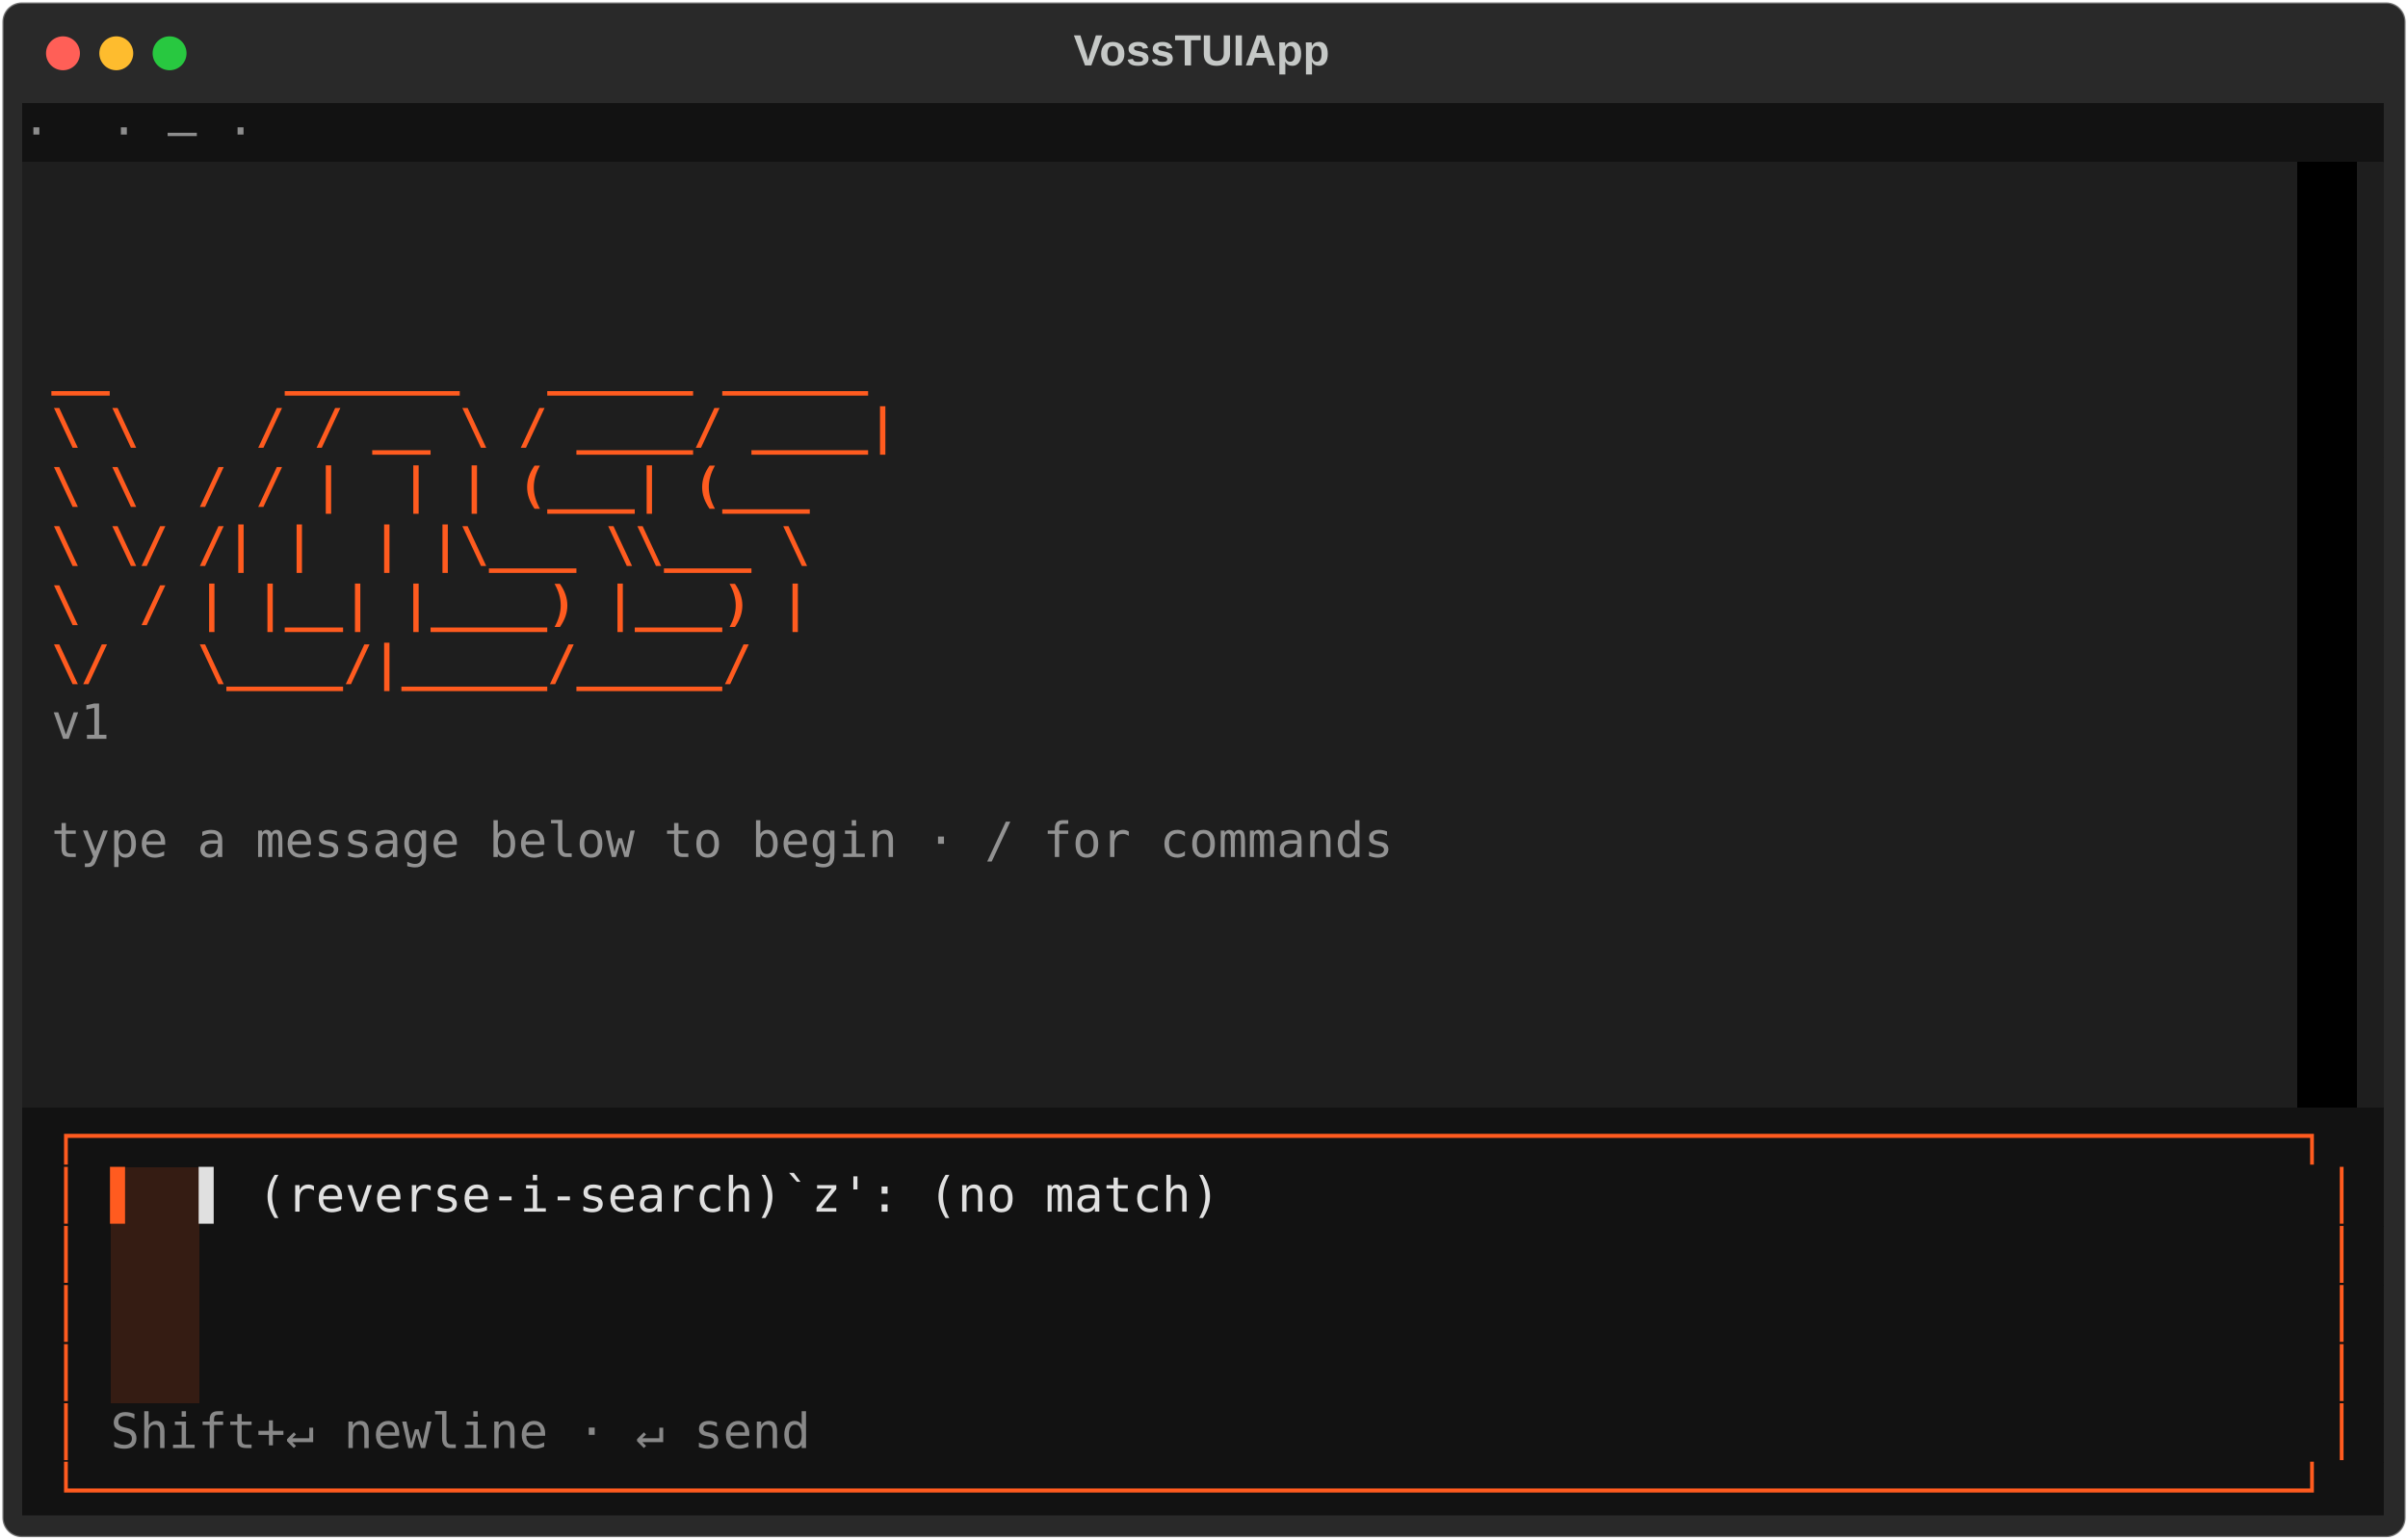
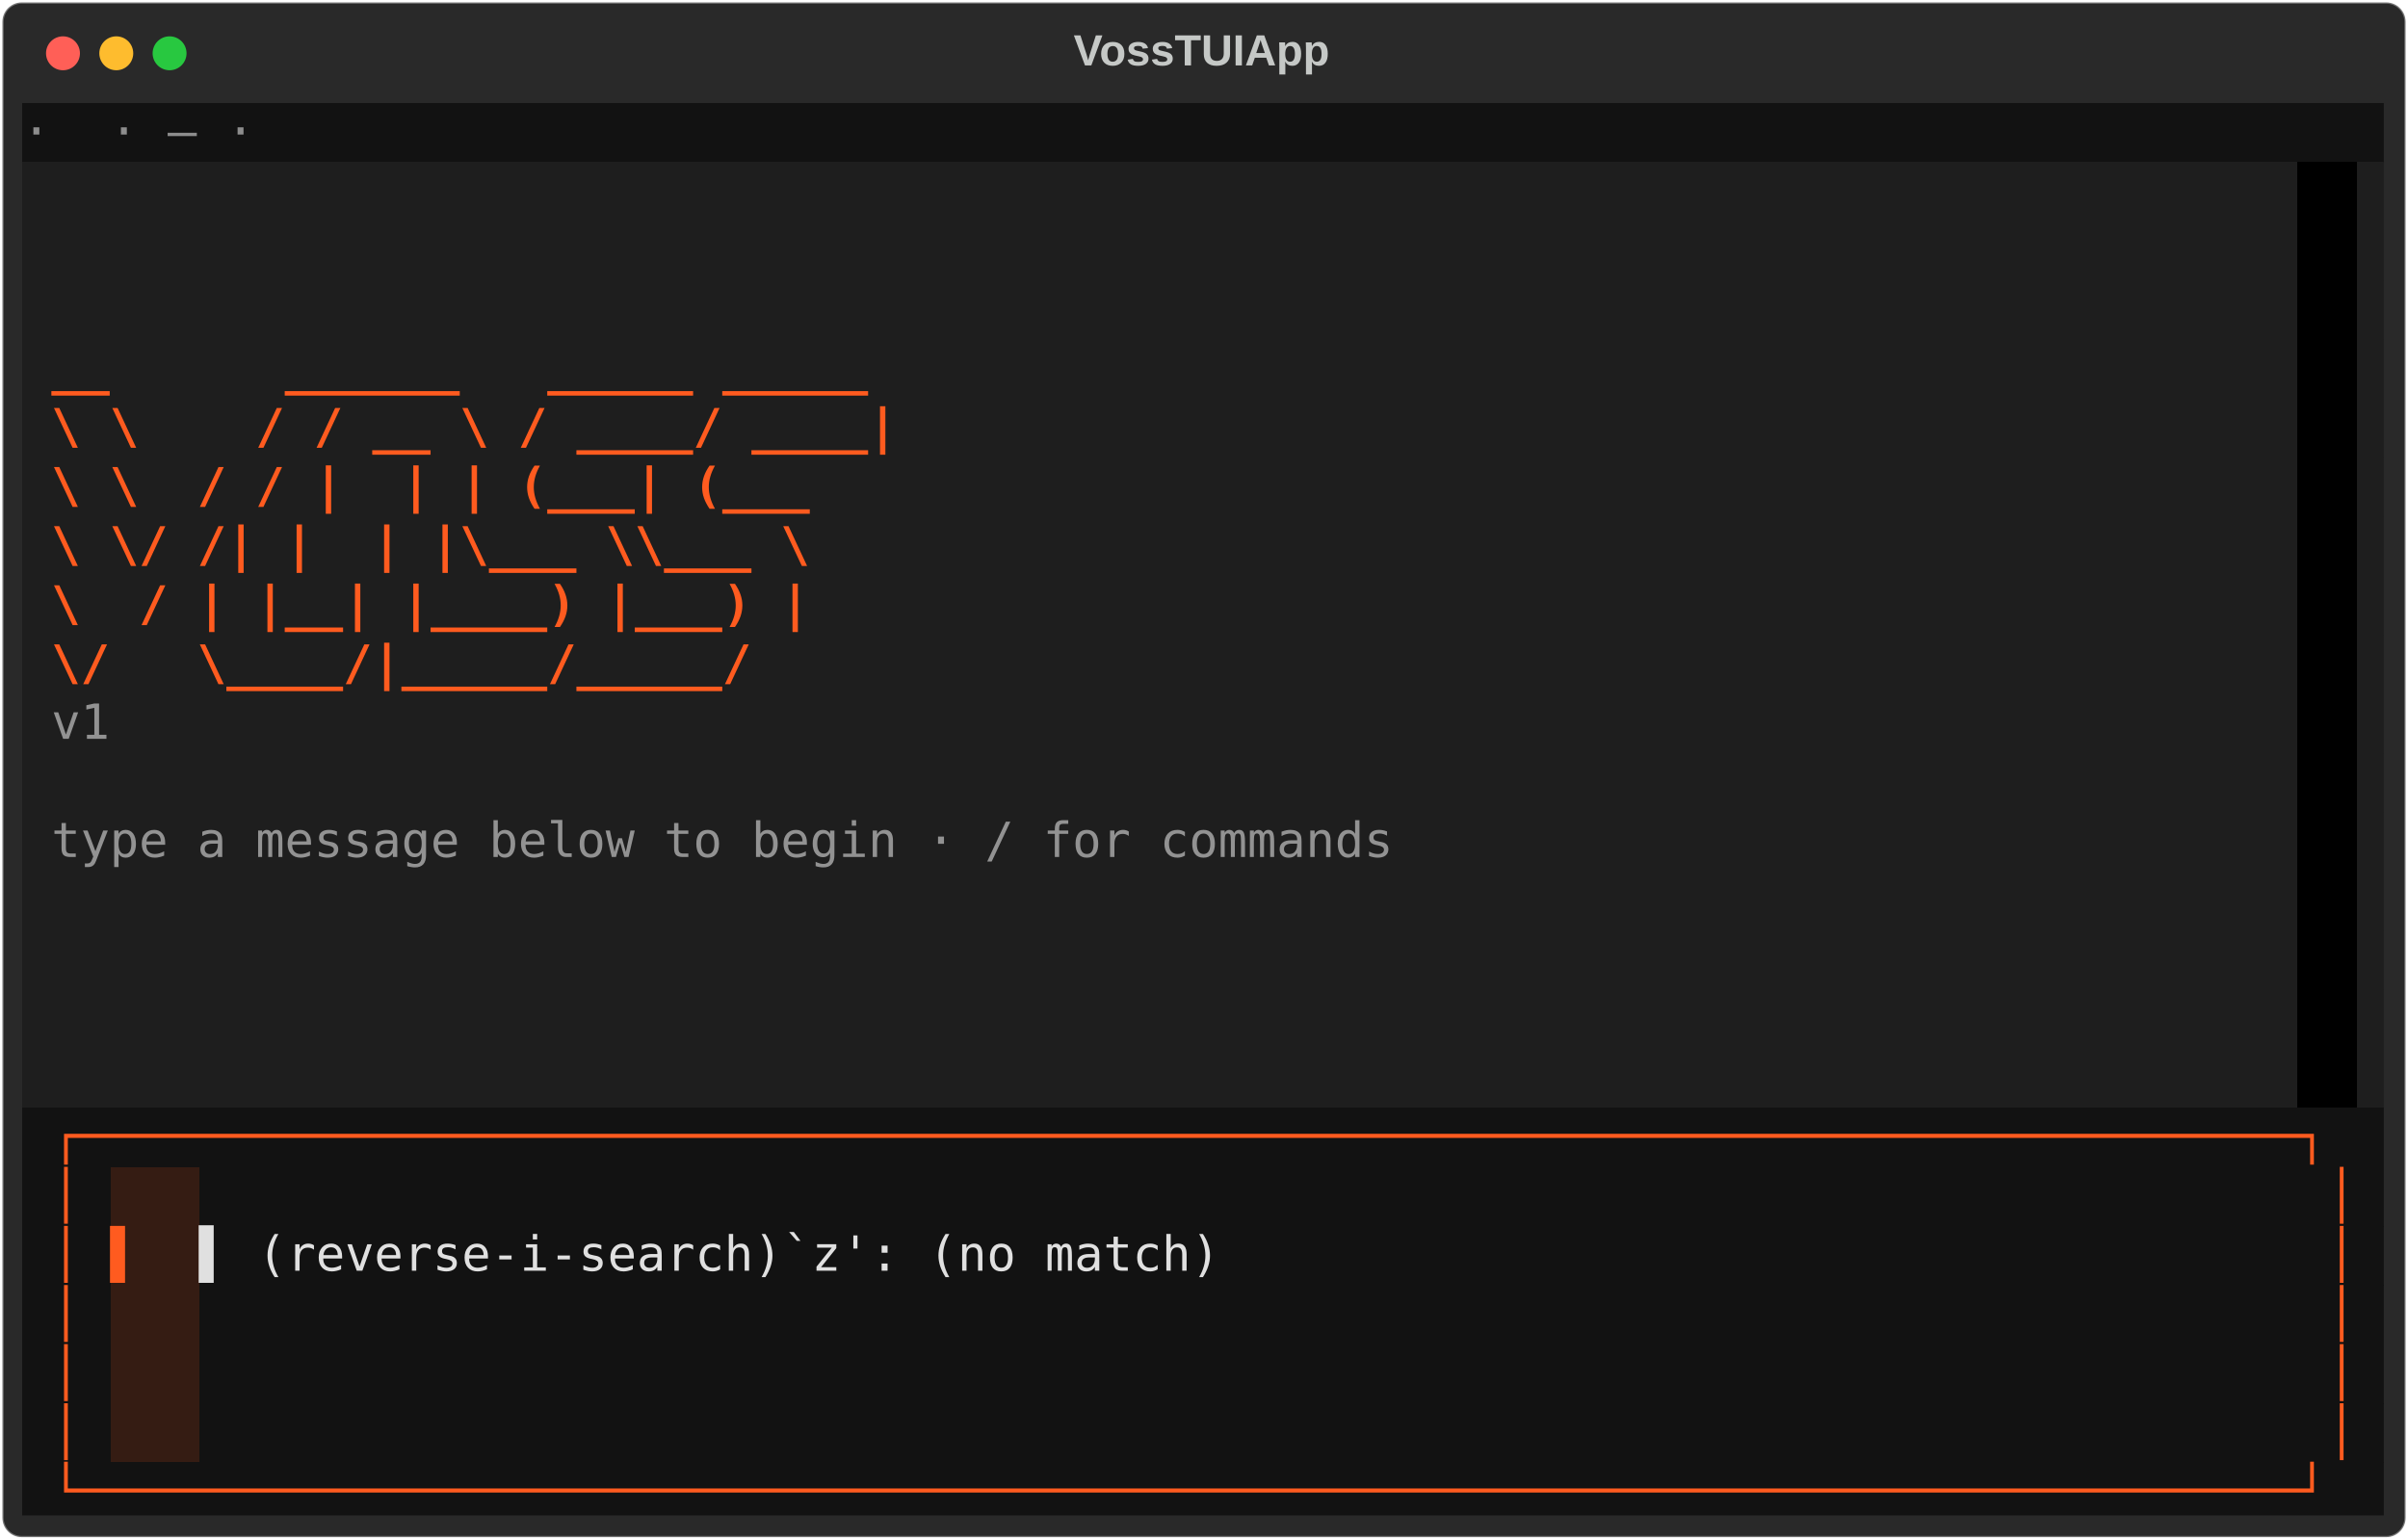
<svg xmlns="http://www.w3.org/2000/svg" class="rich-terminal" viewBox="0 0 994 635.6">
  <style>

    @font-face {
        font-family: "Fira Code";
        src: local("FiraCode-Regular"),
                url("https://cdnjs.cloudflare.com/ajax/libs/firacode/6.2.0/woff2/FiraCode-Regular.woff2") format("woff2"),
                url("https://cdnjs.cloudflare.com/ajax/libs/firacode/6.2.0/woff/FiraCode-Regular.woff") format("woff");
        font-style: normal;
        font-weight: 400;
    }
    @font-face {
        font-family: "Fira Code";
        src: local("FiraCode-Bold"),
                url("https://cdnjs.cloudflare.com/ajax/libs/firacode/6.2.0/woff2/FiraCode-Bold.woff2") format("woff2"),
                url("https://cdnjs.cloudflare.com/ajax/libs/firacode/6.2.0/woff/FiraCode-Bold.woff") format("woff");
        font-style: bold;
        font-weight: 700;
    }

    .terminal-matrix {
        font-family: Fira Code, monospace;
        font-size: 20px;
        line-height: 24.4px;
        font-variant-east-asian: full-width;
    }

    .terminal-title {
        font-size: 18px;
        font-weight: bold;
        font-family: arial;
    }

    .terminal-r1 { fill: #8d8d8d }
.terminal-r2 { fill: #c5c8c6 }
.terminal-r3 { fill: #e0e0e0 }
.terminal-r4 { fill: #ff5b1f;font-weight: bold }
.terminal-r5 { fill: #929292 }
.terminal-r6 { fill: #ff5b1f }
- .terminal-r7 { fill: #888888 }
    </style>
  <defs>
    <clipPath id="terminal-clip-terminal">
      <rect x="0" y="0" width="975.0" height="584.6" />
    </clipPath>
    <clipPath id="terminal-line-0">
      <rect x="0" y="1.5" width="976" height="24.65" />
    </clipPath>
    <clipPath id="terminal-line-1">
      <rect x="0" y="25.9" width="976" height="24.65" />
    </clipPath>
    <clipPath id="terminal-line-2">
      <rect x="0" y="50.3" width="976" height="24.65" />
    </clipPath>
    <clipPath id="terminal-line-3">
      <rect x="0" y="74.7" width="976" height="24.65" />
    </clipPath>
    <clipPath id="terminal-line-4">
      <rect x="0" y="99.1" width="976" height="24.65" />
    </clipPath>
    <clipPath id="terminal-line-5">
      <rect x="0" y="123.5" width="976" height="24.65" />
    </clipPath>
    <clipPath id="terminal-line-6">
      <rect x="0" y="147.9" width="976" height="24.65" />
    </clipPath>
    <clipPath id="terminal-line-7">
      <rect x="0" y="172.3" width="976" height="24.65" />
    </clipPath>
    <clipPath id="terminal-line-8">
      <rect x="0" y="196.7" width="976" height="24.65" />
    </clipPath>
    <clipPath id="terminal-line-9">
      <rect x="0" y="221.1" width="976" height="24.65" />
    </clipPath>
    <clipPath id="terminal-line-10">
      <rect x="0" y="245.5" width="976" height="24.65" />
    </clipPath>
    <clipPath id="terminal-line-11">
      <rect x="0" y="269.9" width="976" height="24.65" />
    </clipPath>
    <clipPath id="terminal-line-12">
      <rect x="0" y="294.3" width="976" height="24.65" />
    </clipPath>
    <clipPath id="terminal-line-13">
      <rect x="0" y="318.7" width="976" height="24.65" />
    </clipPath>
    <clipPath id="terminal-line-14">
      <rect x="0" y="343.1" width="976" height="24.65" />
    </clipPath>
    <clipPath id="terminal-line-15">
      <rect x="0" y="367.5" width="976" height="24.65" />
    </clipPath>
    <clipPath id="terminal-line-16">
      <rect x="0" y="391.9" width="976" height="24.65" />
    </clipPath>
    <clipPath id="terminal-line-17">
      <rect x="0" y="416.3" width="976" height="24.65" />
    </clipPath>
    <clipPath id="terminal-line-18">
      <rect x="0" y="440.7" width="976" height="24.65" />
    </clipPath>
    <clipPath id="terminal-line-19">
      <rect x="0" y="465.1" width="976" height="24.65" />
    </clipPath>
    <clipPath id="terminal-line-20">
      <rect x="0" y="489.5" width="976" height="24.65" />
    </clipPath>
    <clipPath id="terminal-line-21">
      <rect x="0" y="513.9" width="976" height="24.65" />
    </clipPath>
    <clipPath id="terminal-line-22">
      <rect x="0" y="538.3" width="976" height="24.65" />
    </clipPath>
  </defs>
  <rect fill="#292929" stroke="rgba(255,255,255,0.35)" stroke-width="1" x="1" y="1" width="992" height="633.6" rx="8" />
  <text class="terminal-title" fill="#c5c8c6" text-anchor="middle" x="496" y="27">VossTUIApp</text>
  <g transform="translate(26,22)">
    <circle cx="0" cy="0" r="7" fill="#ff5f57" />
    <circle cx="22" cy="0" r="7" fill="#febc2e" />
    <circle cx="44" cy="0" r="7" fill="#28c840" />
  </g>
  <g transform="translate(9, 41)" clip-path="url(#terminal-clip-terminal)">
    <rect fill="#121212" x="0" y="1.5" width="122" height="24.65" shape-rendering="crispEdges" />
    <rect fill="#121212" x="122" y="1.5" width="854" height="24.65" shape-rendering="crispEdges" />
    <rect fill="#1e1e1e" x="0" y="25.9" width="12.2" height="24.65" shape-rendering="crispEdges" />
    <rect fill="#1e1e1e" x="12.2" y="25.9" width="927.2" height="24.65" shape-rendering="crispEdges" />
    <rect fill="#000000" x="939.4" y="25.9" width="24.4" height="24.65" shape-rendering="crispEdges" />
    <rect fill="#1e1e1e" x="963.8" y="25.9" width="12.2" height="24.65" shape-rendering="crispEdges" />
    <rect fill="#1e1e1e" x="0" y="50.3" width="12.2" height="24.65" shape-rendering="crispEdges" />
    <rect fill="#1e1e1e" x="12.2" y="50.3" width="927.2" height="24.65" shape-rendering="crispEdges" />
    <rect fill="#000000" x="939.4" y="50.3" width="24.4" height="24.65" shape-rendering="crispEdges" />
    <rect fill="#1e1e1e" x="963.8" y="50.3" width="12.2" height="24.65" shape-rendering="crispEdges" />
    <rect fill="#1e1e1e" x="0" y="74.7" width="12.2" height="24.65" shape-rendering="crispEdges" />
    <rect fill="#1e1e1e" x="12.2" y="74.7" width="927.2" height="24.65" shape-rendering="crispEdges" />
    <rect fill="#000000" x="939.4" y="74.7" width="24.4" height="24.65" shape-rendering="crispEdges" />
    <rect fill="#1e1e1e" x="963.8" y="74.7" width="12.2" height="24.65" shape-rendering="crispEdges" />
    <rect fill="#1e1e1e" x="0" y="99.1" width="12.2" height="24.65" shape-rendering="crispEdges" />
    <rect fill="#1e1e1e" x="12.2" y="99.1" width="658.8" height="24.65" shape-rendering="crispEdges" />
    <rect fill="#1e1e1e" x="671" y="99.1" width="268.4" height="24.65" shape-rendering="crispEdges" />
    <rect fill="#000000" x="939.4" y="99.1" width="24.4" height="24.65" shape-rendering="crispEdges" />
    <rect fill="#1e1e1e" x="963.8" y="99.1" width="12.2" height="24.65" shape-rendering="crispEdges" />
    <rect fill="#1e1e1e" x="0" y="123.5" width="12.2" height="24.65" shape-rendering="crispEdges" />
    <rect fill="#1e1e1e" x="12.2" y="123.5" width="658.8" height="24.65" shape-rendering="crispEdges" />
    <rect fill="#1e1e1e" x="671" y="123.5" width="268.4" height="24.65" shape-rendering="crispEdges" />
    <rect fill="#000000" x="939.4" y="123.5" width="24.4" height="24.65" shape-rendering="crispEdges" />
    <rect fill="#1e1e1e" x="963.8" y="123.5" width="12.2" height="24.65" shape-rendering="crispEdges" />
    <rect fill="#1e1e1e" x="0" y="147.9" width="12.2" height="24.65" shape-rendering="crispEdges" />
    <rect fill="#1e1e1e" x="12.2" y="147.9" width="646.6" height="24.65" shape-rendering="crispEdges" />
    <rect fill="#1e1e1e" x="658.8" y="147.9" width="280.6" height="24.65" shape-rendering="crispEdges" />
    <rect fill="#000000" x="939.4" y="147.9" width="24.4" height="24.65" shape-rendering="crispEdges" />
    <rect fill="#1e1e1e" x="963.8" y="147.9" width="12.2" height="24.65" shape-rendering="crispEdges" />
    <rect fill="#1e1e1e" x="0" y="172.3" width="12.2" height="24.65" shape-rendering="crispEdges" />
    <rect fill="#1e1e1e" x="12.2" y="172.3" width="658.8" height="24.65" shape-rendering="crispEdges" />
    <rect fill="#1e1e1e" x="671" y="172.3" width="268.4" height="24.65" shape-rendering="crispEdges" />
    <rect fill="#000000" x="939.4" y="172.3" width="24.4" height="24.65" shape-rendering="crispEdges" />
    <rect fill="#1e1e1e" x="963.8" y="172.3" width="12.2" height="24.65" shape-rendering="crispEdges" />
    <rect fill="#1e1e1e" x="0" y="196.7" width="12.2" height="24.65" shape-rendering="crispEdges" />
    <rect fill="#1e1e1e" x="12.2" y="196.7" width="658.8" height="24.65" shape-rendering="crispEdges" />
    <rect fill="#1e1e1e" x="671" y="196.7" width="268.4" height="24.65" shape-rendering="crispEdges" />
    <rect fill="#000000" x="939.4" y="196.7" width="24.4" height="24.65" shape-rendering="crispEdges" />
    <rect fill="#1e1e1e" x="963.8" y="196.7" width="12.2" height="24.65" shape-rendering="crispEdges" />
    <rect fill="#1e1e1e" x="0" y="221.1" width="12.2" height="24.65" shape-rendering="crispEdges" />
    <rect fill="#1e1e1e" x="12.2" y="221.1" width="658.8" height="24.65" shape-rendering="crispEdges" />
    <rect fill="#1e1e1e" x="671" y="221.1" width="268.4" height="24.65" shape-rendering="crispEdges" />
    <rect fill="#000000" x="939.4" y="221.1" width="24.4" height="24.65" shape-rendering="crispEdges" />
    <rect fill="#1e1e1e" x="963.8" y="221.1" width="12.2" height="24.65" shape-rendering="crispEdges" />
    <rect fill="#1e1e1e" x="0" y="245.5" width="12.2" height="24.65" shape-rendering="crispEdges" />
    <rect fill="#1e1e1e" x="12.2" y="245.5" width="500.2" height="24.65" shape-rendering="crispEdges" />
    <rect fill="#1e1e1e" x="512.4" y="245.5" width="427" height="24.65" shape-rendering="crispEdges" />
    <rect fill="#000000" x="939.4" y="245.5" width="24.4" height="24.65" shape-rendering="crispEdges" />
    <rect fill="#1e1e1e" x="963.8" y="245.5" width="12.2" height="24.65" shape-rendering="crispEdges" />
    <rect fill="#1e1e1e" x="0" y="269.9" width="12.2" height="24.65" shape-rendering="crispEdges" />
    <rect fill="#1e1e1e" x="12.2" y="269.9" width="927.2" height="24.65" shape-rendering="crispEdges" />
    <rect fill="#000000" x="939.4" y="269.9" width="24.4" height="24.65" shape-rendering="crispEdges" />
    <rect fill="#1e1e1e" x="963.8" y="269.9" width="12.2" height="24.65" shape-rendering="crispEdges" />
    <rect fill="#1e1e1e" x="0" y="294.3" width="12.2" height="24.65" shape-rendering="crispEdges" />
    <rect fill="#1e1e1e" x="12.2" y="294.3" width="768.6" height="24.65" shape-rendering="crispEdges" />
    <rect fill="#1e1e1e" x="780.8" y="294.3" width="158.6" height="24.65" shape-rendering="crispEdges" />
    <rect fill="#000000" x="939.4" y="294.3" width="24.4" height="24.65" shape-rendering="crispEdges" />
    <rect fill="#1e1e1e" x="963.8" y="294.3" width="12.2" height="24.65" shape-rendering="crispEdges" />
    <rect fill="#1e1e1e" x="0" y="318.7" width="12.2" height="24.65" shape-rendering="crispEdges" />
    <rect fill="#1e1e1e" x="12.2" y="318.7" width="927.2" height="24.65" shape-rendering="crispEdges" />
    <rect fill="#000000" x="939.4" y="318.7" width="24.4" height="24.65" shape-rendering="crispEdges" />
    <rect fill="#1e1e1e" x="963.8" y="318.7" width="12.2" height="24.65" shape-rendering="crispEdges" />
    <rect fill="#1e1e1e" x="0" y="343.1" width="12.2" height="24.65" shape-rendering="crispEdges" />
    <rect fill="#1e1e1e" x="12.2" y="343.1" width="927.2" height="24.65" shape-rendering="crispEdges" />
    <rect fill="#000000" x="939.4" y="343.1" width="24.4" height="24.65" shape-rendering="crispEdges" />
    <rect fill="#1e1e1e" x="963.8" y="343.1" width="12.2" height="24.65" shape-rendering="crispEdges" />
    <rect fill="#1e1e1e" x="0" y="367.5" width="12.2" height="24.65" shape-rendering="crispEdges" />
    <rect fill="#1e1e1e" x="12.2" y="367.5" width="927.2" height="24.65" shape-rendering="crispEdges" />
    <rect fill="#000000" x="939.4" y="367.5" width="24.4" height="24.65" shape-rendering="crispEdges" />
    <rect fill="#1e1e1e" x="963.8" y="367.5" width="12.2" height="24.65" shape-rendering="crispEdges" />
    <rect fill="#1e1e1e" x="0" y="391.9" width="12.2" height="24.65" shape-rendering="crispEdges" />
    <rect fill="#1e1e1e" x="12.2" y="391.9" width="927.2" height="24.65" shape-rendering="crispEdges" />
    <rect fill="#000000" x="939.4" y="391.9" width="24.4" height="24.65" shape-rendering="crispEdges" />
    <rect fill="#1e1e1e" x="963.8" y="391.9" width="12.2" height="24.65" shape-rendering="crispEdges" />
    <rect fill="#121212" x="0" y="416.3" width="12.2" height="24.65" shape-rendering="crispEdges" />
    <rect fill="#121212" x="12.2" y="416.3" width="951.6" height="24.65" shape-rendering="crispEdges" />
    <rect fill="#121212" x="963.8" y="416.3" width="12.2" height="24.65" shape-rendering="crispEdges" />
    <rect fill="#121212" x="0" y="440.7" width="12.2" height="24.65" shape-rendering="crispEdges" />
    <rect fill="#121212" x="12.2" y="440.7" width="12.2" height="24.65" shape-rendering="crispEdges" />
    <rect fill="#121212" x="24.4" y="440.7" width="12.2" height="24.65" shape-rendering="crispEdges" />
    <rect fill="#351c13" x="36.6" y="440.7" width="36.6" height="24.65" shape-rendering="crispEdges" />
-     <rect fill="#121212" x="73.2" y="440.7" width="854" height="24.65" shape-rendering="crispEdges" />
-     <rect fill="#121212" x="927.2" y="440.7" width="24.4" height="24.65" shape-rendering="crispEdges" />
+     <rect fill="#121212" x="73.2" y="440.7" width="878.4" height="24.65" shape-rendering="crispEdges" />
    <rect fill="#121212" x="951.6" y="440.7" width="12.2" height="24.65" shape-rendering="crispEdges" />
    <rect fill="#121212" x="963.8" y="440.7" width="12.2" height="24.65" shape-rendering="crispEdges" />
    <rect fill="#121212" x="0" y="465.1" width="12.2" height="24.65" shape-rendering="crispEdges" />
    <rect fill="#121212" x="12.2" y="465.1" width="12.2" height="24.65" shape-rendering="crispEdges" />
    <rect fill="#121212" x="24.4" y="465.1" width="12.2" height="24.65" shape-rendering="crispEdges" />
    <rect fill="#351c13" x="36.6" y="465.1" width="36.6" height="24.65" shape-rendering="crispEdges" />
-     <rect fill="#121212" x="73.2" y="465.1" width="878.4" height="24.65" shape-rendering="crispEdges" />
+     <rect fill="#121212" x="73.2" y="465.1" width="854" height="24.65" shape-rendering="crispEdges" />
+     <rect fill="#121212" x="927.2" y="465.1" width="24.4" height="24.65" shape-rendering="crispEdges" />
    <rect fill="#121212" x="951.6" y="465.1" width="12.2" height="24.65" shape-rendering="crispEdges" />
    <rect fill="#121212" x="963.8" y="465.1" width="12.2" height="24.65" shape-rendering="crispEdges" />
    <rect fill="#121212" x="0" y="489.5" width="12.2" height="24.65" shape-rendering="crispEdges" />
    <rect fill="#121212" x="12.2" y="489.5" width="12.2" height="24.65" shape-rendering="crispEdges" />
    <rect fill="#121212" x="24.4" y="489.5" width="12.2" height="24.65" shape-rendering="crispEdges" />
    <rect fill="#351c13" x="36.6" y="489.5" width="36.6" height="24.65" shape-rendering="crispEdges" />
    <rect fill="#121212" x="73.2" y="489.5" width="878.4" height="24.65" shape-rendering="crispEdges" />
    <rect fill="#121212" x="951.6" y="489.5" width="12.2" height="24.65" shape-rendering="crispEdges" />
    <rect fill="#121212" x="963.8" y="489.5" width="12.2" height="24.65" shape-rendering="crispEdges" />
    <rect fill="#121212" x="0" y="513.9" width="12.2" height="24.65" shape-rendering="crispEdges" />
    <rect fill="#121212" x="12.2" y="513.9" width="12.2" height="24.65" shape-rendering="crispEdges" />
    <rect fill="#121212" x="24.4" y="513.9" width="12.2" height="24.65" shape-rendering="crispEdges" />
    <rect fill="#351c13" x="36.6" y="513.9" width="36.6" height="24.65" shape-rendering="crispEdges" />
    <rect fill="#121212" x="73.2" y="513.9" width="878.4" height="24.65" shape-rendering="crispEdges" />
    <rect fill="#121212" x="951.6" y="513.9" width="12.2" height="24.65" shape-rendering="crispEdges" />
    <rect fill="#121212" x="963.8" y="513.9" width="12.2" height="24.65" shape-rendering="crispEdges" />
    <rect fill="#121212" x="0" y="538.3" width="12.2" height="24.65" shape-rendering="crispEdges" />
    <rect fill="#121212" x="12.2" y="538.3" width="12.2" height="24.65" shape-rendering="crispEdges" />
    <rect fill="#121212" x="24.4" y="538.3" width="12.2" height="24.65" shape-rendering="crispEdges" />
-     <rect fill="#121212" x="36.6" y="538.3" width="902.8" height="24.65" shape-rendering="crispEdges" />
-     <rect fill="#121212" x="939.4" y="538.3" width="12.2" height="24.65" shape-rendering="crispEdges" />
+     <rect fill="#351c13" x="36.6" y="538.3" width="36.6" height="24.65" shape-rendering="crispEdges" />
+     <rect fill="#121212" x="73.2" y="538.3" width="878.4" height="24.65" shape-rendering="crispEdges" />
    <rect fill="#121212" x="951.6" y="538.3" width="12.2" height="24.65" shape-rendering="crispEdges" />
    <rect fill="#121212" x="963.8" y="538.3" width="12.2" height="24.65" shape-rendering="crispEdges" />
    <rect fill="#121212" x="0" y="562.7" width="12.2" height="24.65" shape-rendering="crispEdges" />
    <rect fill="#121212" x="12.2" y="562.7" width="951.6" height="24.65" shape-rendering="crispEdges" />
    <rect fill="#121212" x="963.8" y="562.7" width="12.2" height="24.65" shape-rendering="crispEdges" />
    <g class="terminal-matrix">
      <text class="terminal-r1" x="0" y="20" textLength="122" clip-path="url(#terminal-line-0)"> ·  · — · </text>
      <text class="terminal-r2" x="976" y="20" textLength="12.2" clip-path="url(#terminal-line-0)">
</text>
      <text class="terminal-r2" x="976" y="44.4" textLength="12.2" clip-path="url(#terminal-line-1)">
</text>
      <text class="terminal-r2" x="976" y="68.8" textLength="12.2" clip-path="url(#terminal-line-2)">
</text>
      <text class="terminal-r2" x="976" y="93.2" textLength="12.2" clip-path="url(#terminal-line-3)">
</text>
      <text class="terminal-r4" x="12.2" y="117.6" textLength="658.8" clip-path="url(#terminal-line-4)">                          __      ______   _____ _____</text>
      <text class="terminal-r2" x="976" y="117.6" textLength="12.2" clip-path="url(#terminal-line-4)">
</text>
      <text class="terminal-r4" x="12.2" y="142" textLength="658.8" clip-path="url(#terminal-line-5)">                         \ \    / / __ \ / ____/ ____|</text>
      <text class="terminal-r2" x="976" y="142" textLength="12.2" clip-path="url(#terminal-line-5)">
</text>
      <text class="terminal-r4" x="12.2" y="166.4" textLength="646.6" clip-path="url(#terminal-line-6)">                           \ \  / / |  | | (___| (___</text>
      <text class="terminal-r2" x="976" y="166.4" textLength="12.2" clip-path="url(#terminal-line-6)">
</text>
      <text class="terminal-r4" x="12.2" y="190.8" textLength="658.8" clip-path="url(#terminal-line-7)">                            \ \/ /| |  | |\___ \\___ \</text>
      <text class="terminal-r2" x="976" y="190.8" textLength="12.2" clip-path="url(#terminal-line-7)">
</text>
      <text class="terminal-r4" x="12.2" y="215.2" textLength="658.8" clip-path="url(#terminal-line-8)">                            \  / | |__| |____) |___) |</text>
      <text class="terminal-r2" x="976" y="215.2" textLength="12.2" clip-path="url(#terminal-line-8)">
</text>
      <text class="terminal-r4" x="12.2" y="239.6" textLength="658.8" clip-path="url(#terminal-line-9)">                              \/   \____/|_____/_____/</text>
      <text class="terminal-r2" x="976" y="239.6" textLength="12.2" clip-path="url(#terminal-line-9)">
</text>
      <text class="terminal-r5" x="12.2" y="264" textLength="500.2" clip-path="url(#terminal-line-10)">                                       v1</text>
      <text class="terminal-r2" x="976" y="264" textLength="12.2" clip-path="url(#terminal-line-10)">
</text>
      <text class="terminal-r2" x="976" y="288.4" textLength="12.2" clip-path="url(#terminal-line-11)">
</text>
      <text class="terminal-r5" x="12.2" y="312.8" textLength="768.6" clip-path="url(#terminal-line-12)">                 type a message below to begin · / for commands</text>
      <text class="terminal-r2" x="976" y="312.8" textLength="12.2" clip-path="url(#terminal-line-12)">
</text>
      <text class="terminal-r2" x="976" y="337.2" textLength="12.2" clip-path="url(#terminal-line-13)">
</text>
      <text class="terminal-r2" x="976" y="361.6" textLength="12.2" clip-path="url(#terminal-line-14)">
</text>
      <text class="terminal-r2" x="976" y="386" textLength="12.2" clip-path="url(#terminal-line-15)">
</text>
      <text class="terminal-r2" x="976" y="410.4" textLength="12.2" clip-path="url(#terminal-line-16)">
</text>
      <text class="terminal-r6" x="12.2" y="434.8" textLength="951.6" clip-path="url(#terminal-line-17)">┌────────────────────────────────────────────────────────────────────────────┐</text>
      <text class="terminal-r2" x="976" y="434.8" textLength="12.2" clip-path="url(#terminal-line-17)">
</text>
      <text class="terminal-r6" x="12.2" y="459.2" textLength="12.2" clip-path="url(#terminal-line-18)">│</text>
-       <text class="terminal-r4" x="36.6" y="459.2" textLength="36.6" clip-path="url(#terminal-line-18)">▌  </text>
-       <text class="terminal-r3" x="73.2" y="459.2" textLength="854" clip-path="url(#terminal-line-18)">▌ (reverse-i-search)`z': (no match)                                   </text>
      <text class="terminal-r6" x="951.6" y="459.2" textLength="12.2" clip-path="url(#terminal-line-18)">│</text>
      <text class="terminal-r2" x="976" y="459.2" textLength="12.2" clip-path="url(#terminal-line-18)">
</text>
      <text class="terminal-r6" x="12.2" y="483.6" textLength="12.2" clip-path="url(#terminal-line-19)">│</text>
+       <text class="terminal-r4" x="36.6" y="483.6" textLength="36.6" clip-path="url(#terminal-line-19)">▌  </text>
+       <text class="terminal-r3" x="73.2" y="483.6" textLength="854" clip-path="url(#terminal-line-19)">▌ (reverse-i-search)`z': (no match)                                   </text>
      <text class="terminal-r6" x="951.6" y="483.6" textLength="12.2" clip-path="url(#terminal-line-19)">│</text>
      <text class="terminal-r2" x="976" y="483.6" textLength="12.2" clip-path="url(#terminal-line-19)">
</text>
      <text class="terminal-r6" x="12.2" y="508" textLength="12.2" clip-path="url(#terminal-line-20)">│</text>
      <text class="terminal-r6" x="951.6" y="508" textLength="12.2" clip-path="url(#terminal-line-20)">│</text>
      <text class="terminal-r2" x="976" y="508" textLength="12.2" clip-path="url(#terminal-line-20)">
</text>
      <text class="terminal-r6" x="12.2" y="532.4" textLength="12.2" clip-path="url(#terminal-line-21)">│</text>
      <text class="terminal-r6" x="951.6" y="532.4" textLength="12.2" clip-path="url(#terminal-line-21)">│</text>
      <text class="terminal-r2" x="976" y="532.4" textLength="12.2" clip-path="url(#terminal-line-21)">
</text>
      <text class="terminal-r6" x="12.2" y="556.8" textLength="12.2" clip-path="url(#terminal-line-22)">│</text>
-       <text class="terminal-r7" x="36.6" y="556.8" textLength="902.8" clip-path="url(#terminal-line-22)">                                                  Shift+↵ newline · ↵ send</text>
      <text class="terminal-r6" x="951.6" y="556.8" textLength="12.2" clip-path="url(#terminal-line-22)">│</text>
      <text class="terminal-r2" x="976" y="556.8" textLength="12.2" clip-path="url(#terminal-line-22)">
</text>
      <text class="terminal-r6" x="12.2" y="581.2" textLength="951.6" clip-path="url(#terminal-line-23)">└────────────────────────────────────────────────────────────────────────────┘</text>
    </g>
  </g>
</svg>
